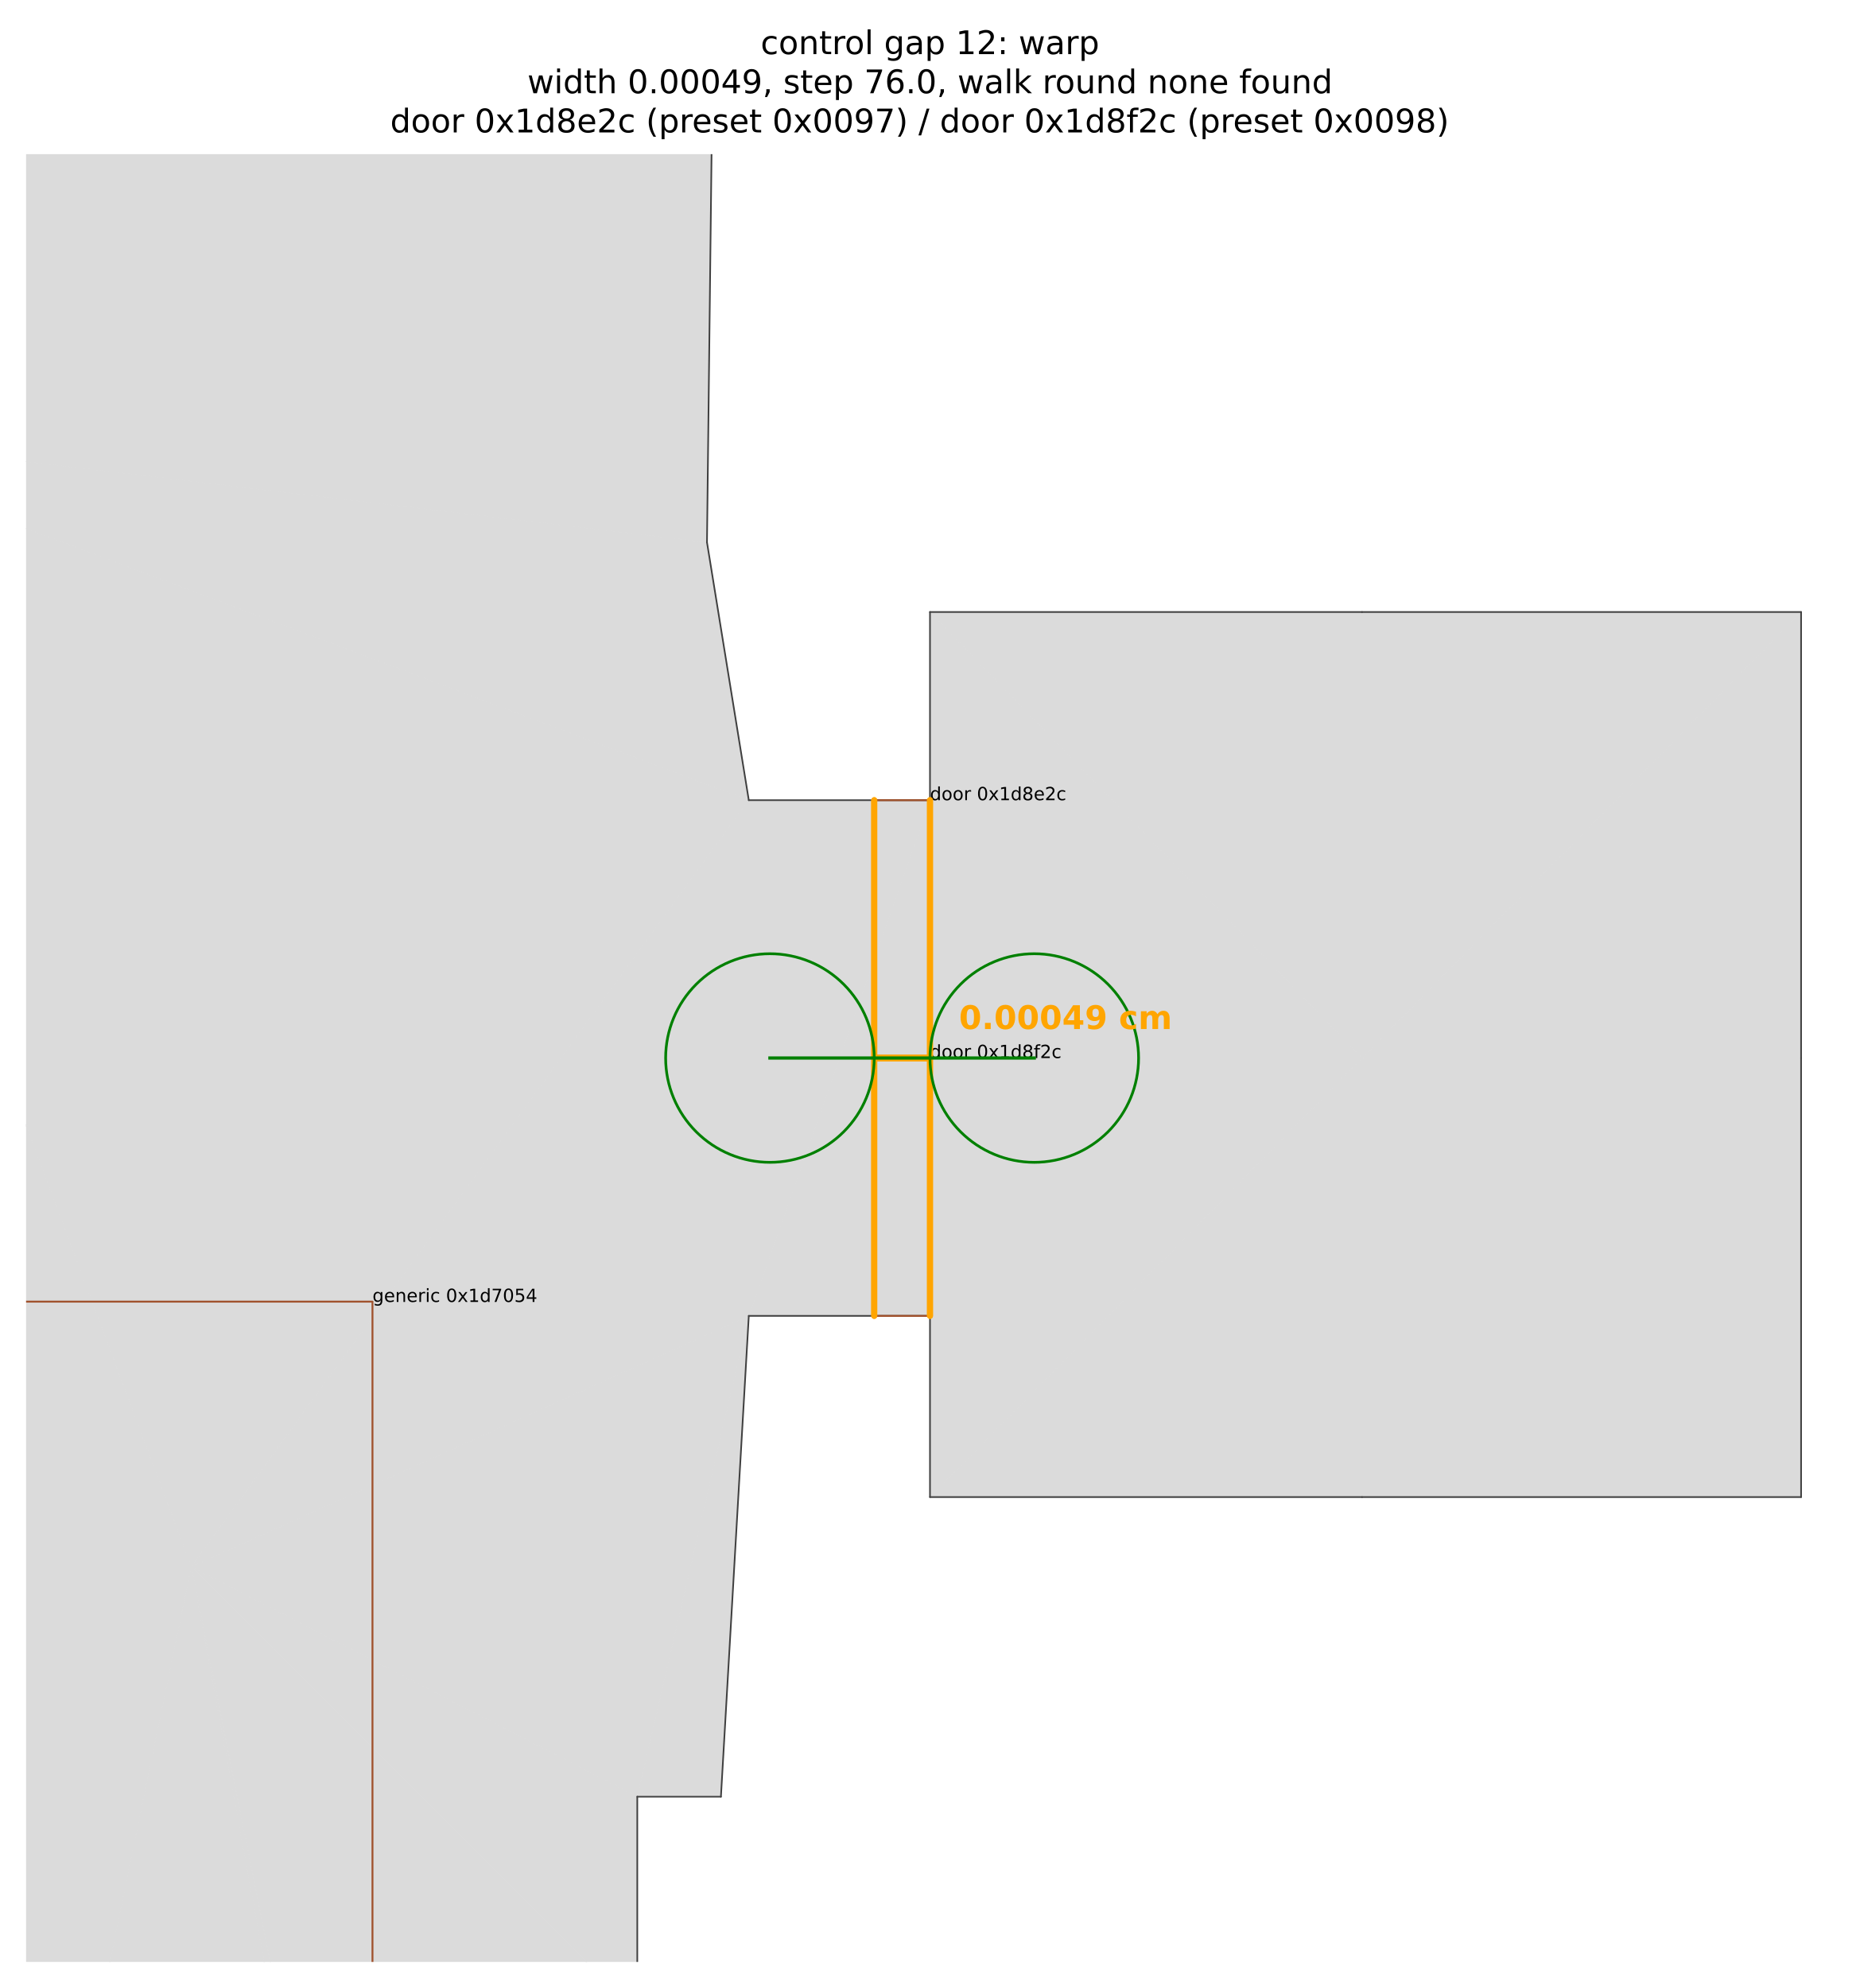
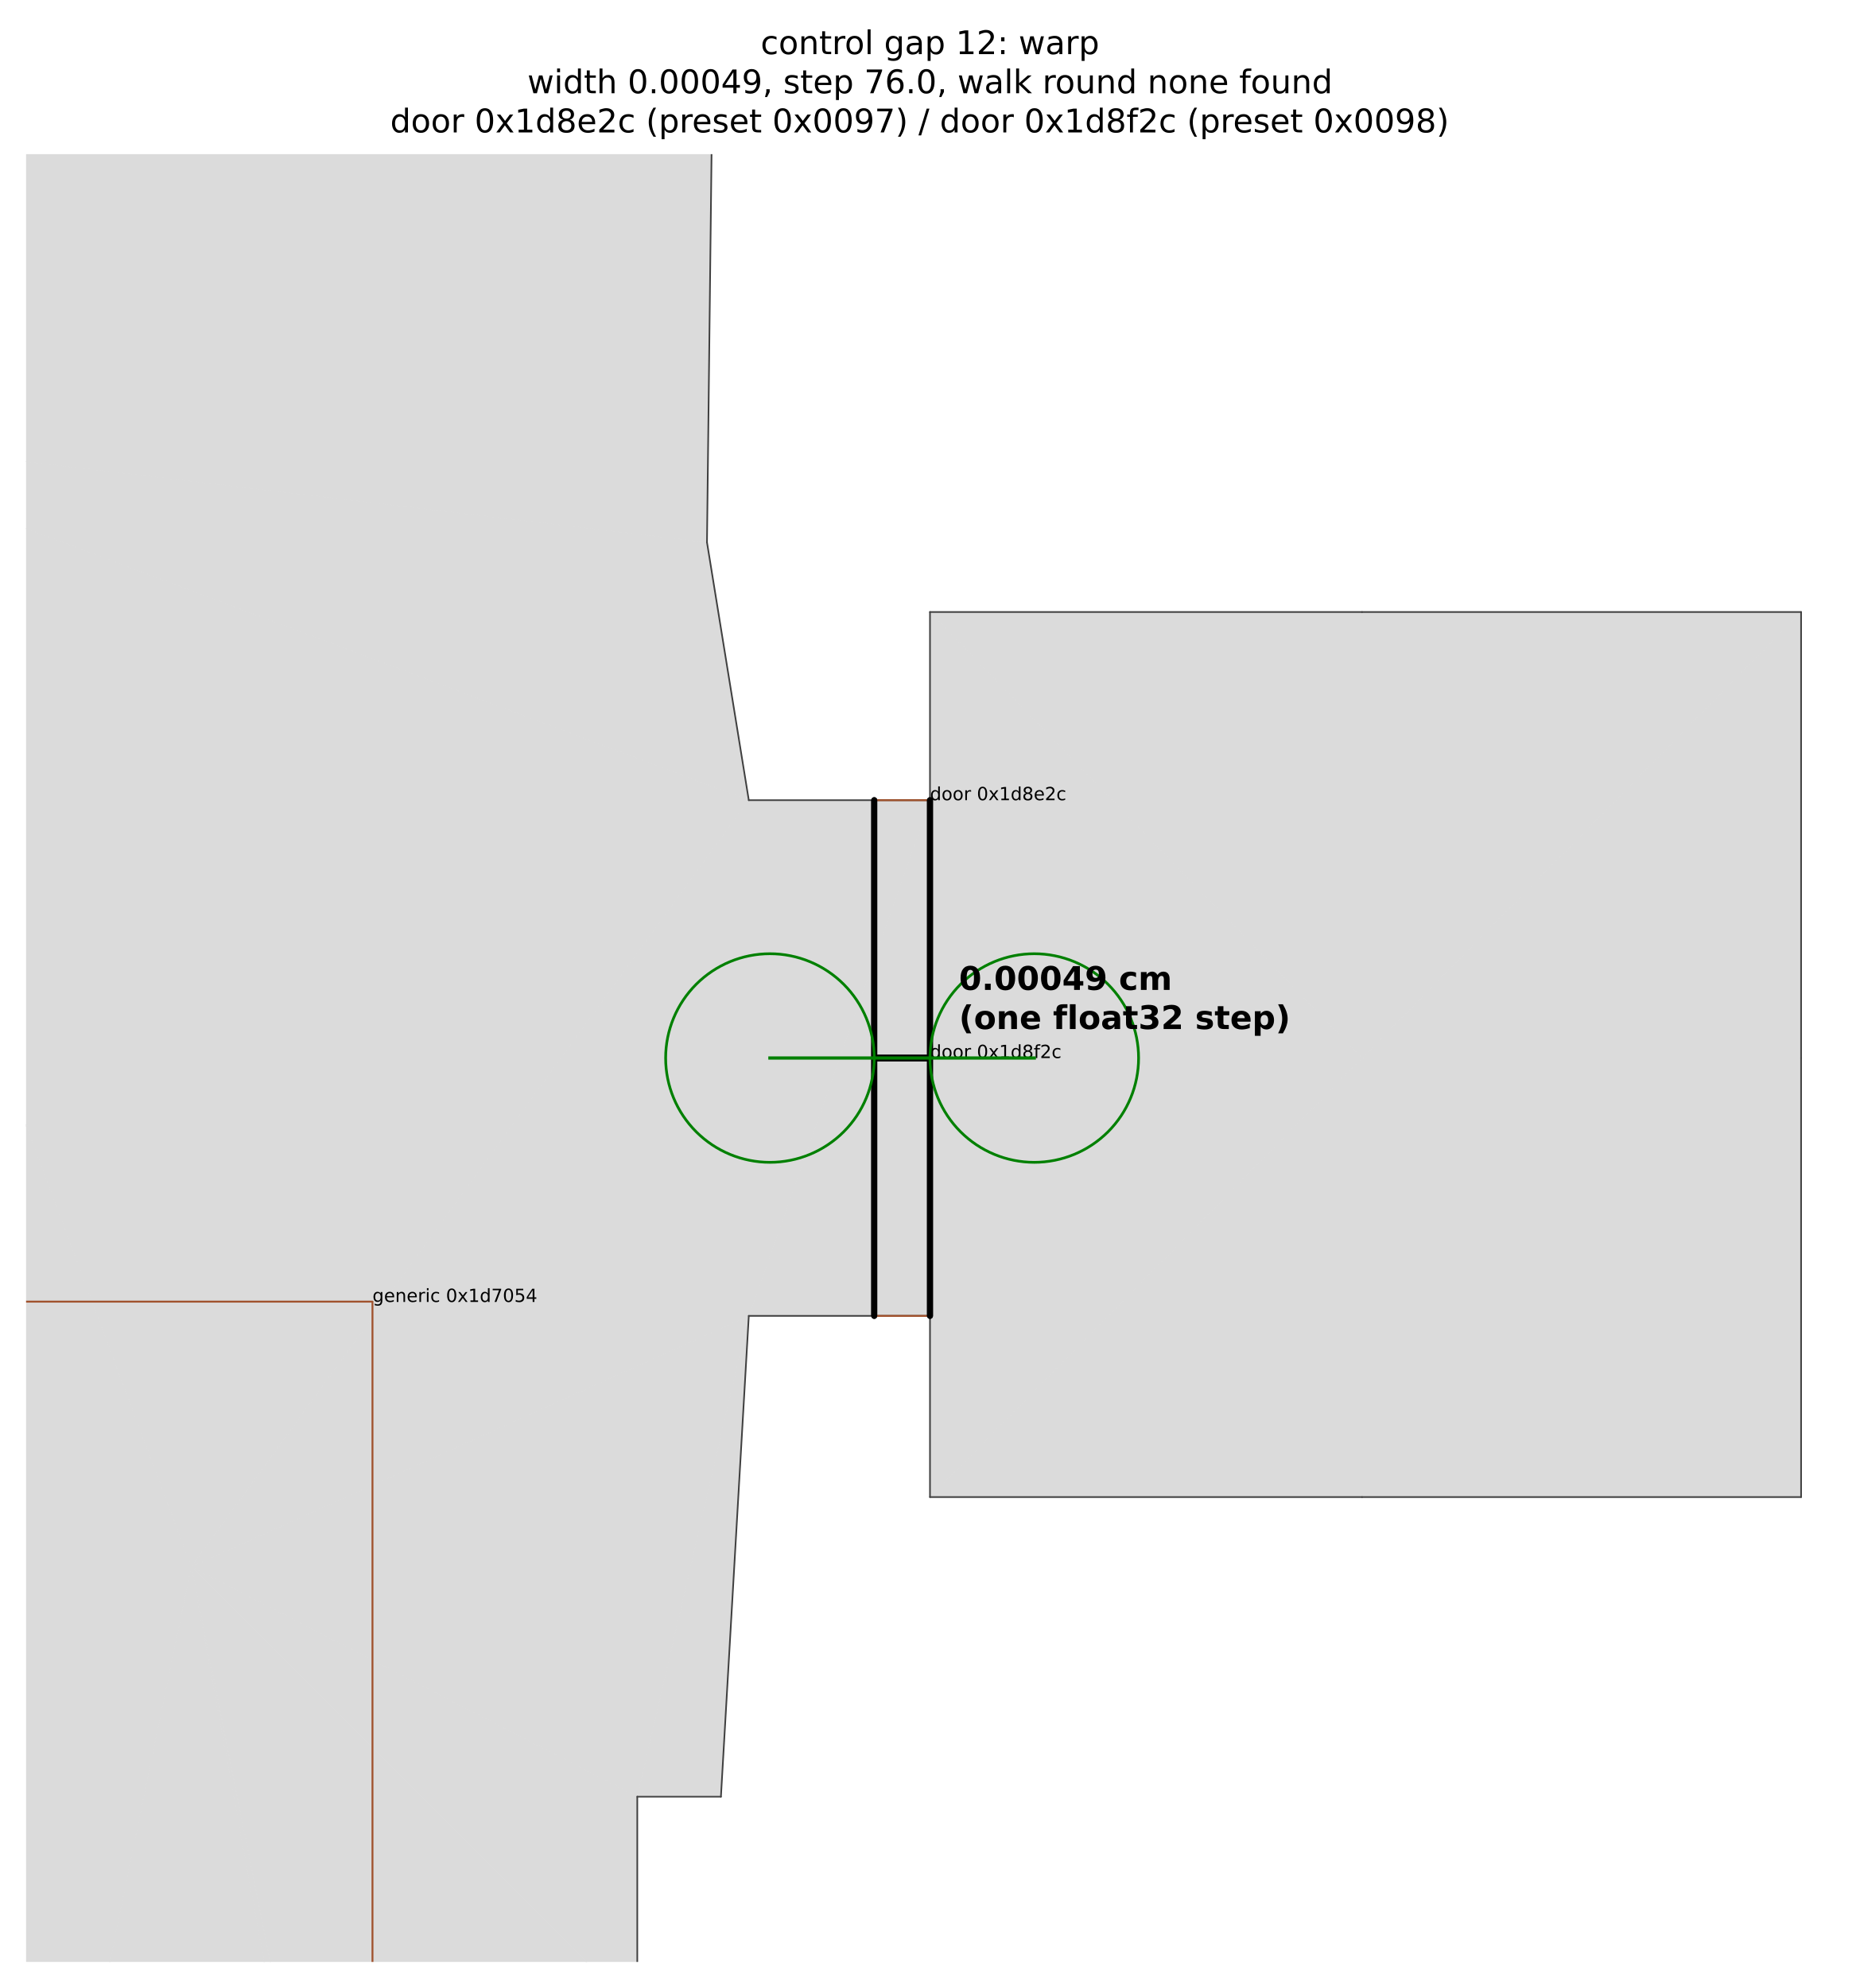
<svg xmlns="http://www.w3.org/2000/svg" width="513.36pt" height="548.704pt" viewBox="0 0 513.36 548.704" version="1.1">
  <style>path { vector-effect: non-scaling-stroke; }</style>
  <defs>
    <style type="text/css">*{stroke-linejoin: round; stroke-linecap: butt}</style>
  </defs>
  <g id="figure_1">
    <g id="patch_1">
      <path d="M 0 548.704  L 513.36 548.704  L 513.36 0  L 0 0  z " style="fill: #ffffff" />
    </g>
    <g id="axes_1">
      <g id="patch_2">
        <path d="M 52.795 432.436  L 206.671 363.192  L 206.671 220.857  z " clip-path="url(#pb5d509a0ce)" style="fill: #dbdbdb; stroke: #dbdbdb; stroke-width: 0.3; stroke-linejoin: miter" />
      </g>
      <g id="patch_3">
        <path d="M 175.895 495.909  L 206.671 363.192  L 52.795 432.436  z " clip-path="url(#pb5d509a0ce)" style="fill: #dbdbdb; stroke: #dbdbdb; stroke-width: 0.3; stroke-linejoin: miter" />
      </g>
      <g id="patch_4">
        <path d="M 375.933 413.201  L 497.11 413.201  L 375.933 292.025  z " clip-path="url(#pb5d509a0ce)" style="fill: #dbdbdb; stroke: #dbdbdb; stroke-width: 0.3; stroke-linejoin: miter" />
      </g>
      <g id="patch_5">
        <path d="M -174.171 -173.448  L -64.535 118.915  L 175.895 -177.295  z " clip-path="url(#pb5d509a0ce)" style="fill: #dbdbdb; stroke: #dbdbdb; stroke-width: 0.3; stroke-linejoin: miter" />
      </g>
      <g id="patch_6">
        <path d="M 375.933 292.025  L 497.11 168.924  L 375.933 168.924  z " clip-path="url(#pb5d509a0ce)" style="fill: #dbdbdb; stroke: #dbdbdb; stroke-width: 0.3; stroke-linejoin: miter" />
      </g>
      <g id="patch_7">
        <path d="M 256.68 413.201  L 375.933 413.201  L 375.933 292.025  z " clip-path="url(#pb5d509a0ce)" style="fill: #dbdbdb; stroke: #dbdbdb; stroke-width: 0.3; stroke-linejoin: miter" />
      </g>
      <g id="patch_8">
        <path d="M 175.895 495.909  L 198.977 495.909  L 206.671 363.192  z " clip-path="url(#pb5d509a0ce)" style="fill: #dbdbdb; stroke: #dbdbdb; stroke-width: 0.3; stroke-linejoin: miter" />
      </g>
      <g id="patch_9">
        <path d="M -64.535 118.915  L 206.671 220.857  L 195.13 149.69  z " clip-path="url(#pb5d509a0ce)" style="fill: #dbdbdb; stroke: #dbdbdb; stroke-width: 0.3; stroke-linejoin: miter" />
      </g>
      <g id="patch_10">
        <path d="M 52.795 432.436  L 154.738 984.463  L 154.738 942.148  z " clip-path="url(#pb5d509a0ce)" style="fill: #dbdbdb; stroke: #dbdbdb; stroke-width: 0.3; stroke-linejoin: miter" />
      </g>
      <g id="patch_11">
        <path d="M -64.535 118.915  L 198.977 -177.295  L 175.895 -177.295  z " clip-path="url(#pb5d509a0ce)" style="fill: #dbdbdb; stroke: #dbdbdb; stroke-width: 0.3; stroke-linejoin: miter" />
      </g>
      <g id="patch_12">
        <path d="M 256.68 168.924  L 375.933 292.025  L 375.933 168.924  z " clip-path="url(#pb5d509a0ce)" style="fill: #dbdbdb; stroke: #dbdbdb; stroke-width: 0.3; stroke-linejoin: miter" />
      </g>
      <g id="patch_13">
        <path d="M 206.671 363.192  L 256.68 220.857  L 206.671 220.857  z " clip-path="url(#pb5d509a0ce)" style="fill: #dbdbdb; stroke: #dbdbdb; stroke-width: 0.3; stroke-linejoin: miter" />
      </g>
      <g id="patch_14">
        <path d="M -64.535 118.915  L 195.13 149.69  L 198.977 -177.295  z " clip-path="url(#pb5d509a0ce)" style="fill: #dbdbdb; stroke: #dbdbdb; stroke-width: 0.3; stroke-linejoin: miter" />
      </g>
      <g id="patch_15">
        <path d="M 256.68 292.025  L 256.68 363.192  L 256.68 413.201  L 375.933 292.025  z " clip-path="url(#pb5d509a0ce)" style="fill: #dbdbdb; stroke: #dbdbdb; stroke-width: 0.3; stroke-linejoin: miter" />
      </g>
      <g id="patch_16">
        <path d="M 497.11 292.025  L 497.11 168.924  L 375.933 292.025  z " clip-path="url(#pb5d509a0ce)" style="fill: #dbdbdb; stroke: #dbdbdb; stroke-width: 0.3; stroke-linejoin: miter" />
      </g>
      <g id="patch_17">
        <path d="M 175.895 555.536  L 175.895 495.909  L 52.795 432.436  z " clip-path="url(#pb5d509a0ce)" style="fill: #dbdbdb; stroke: #dbdbdb; stroke-width: 0.3; stroke-linejoin: miter" />
      </g>
      <g id="patch_18">
        <path d="M 52.795 432.436  L -58.764 972.923  L 154.738 984.463  z " clip-path="url(#pb5d509a0ce)" style="fill: #dbdbdb; stroke: #dbdbdb; stroke-width: 0.3; stroke-linejoin: miter" />
      </g>
      <g id="patch_19">
        <path d="M 206.671 363.192  L 256.68 363.192  L 256.68 292.025  L 256.68 220.857  z " clip-path="url(#pb5d509a0ce)" style="fill: #dbdbdb; stroke: #dbdbdb; stroke-width: 0.3; stroke-linejoin: miter" />
      </g>
      <g id="patch_20">
        <path d="M -64.535 118.915  L 52.795 432.436  L 206.671 220.857  z " clip-path="url(#pb5d509a0ce)" style="fill: #dbdbdb; stroke: #dbdbdb; stroke-width: 0.3; stroke-linejoin: miter" />
      </g>
      <g id="patch_21">
        <path d="M 497.11 413.201  L 497.11 292.025  L 375.933 292.025  z " clip-path="url(#pb5d509a0ce)" style="fill: #dbdbdb; stroke: #dbdbdb; stroke-width: 0.3; stroke-linejoin: miter" />
      </g>
      <g id="patch_22">
        <path d="M 154.738 942.148  L 175.895 555.536  L 52.795 432.436  z " clip-path="url(#pb5d509a0ce)" style="fill: #dbdbdb; stroke: #dbdbdb; stroke-width: 0.3; stroke-linejoin: miter" />
      </g>
      <g id="patch_23">
        <path d="M -64.535 118.915  L -58.764 972.923  L 52.795 432.436  z " clip-path="url(#pb5d509a0ce)" style="fill: #dbdbdb; stroke: #dbdbdb; stroke-width: 0.3; stroke-linejoin: miter" />
      </g>
      <g id="patch_24">
        <path d="M 256.68 168.924  L 256.68 220.857  L 256.68 292.025  L 375.933 292.025  z " clip-path="url(#pb5d509a0ce)" style="fill: #dbdbdb; stroke: #dbdbdb; stroke-width: 0.3; stroke-linejoin: miter" />
      </g>
      <g id="line2d_1">
        <path d="M 375.933 413.201  L 497.11 413.201  " clip-path="url(#pb5d509a0ce)" style="fill: none; stroke: #404040; stroke-width: 0.6; stroke-linecap: round" />
      </g>
      <g id="line2d_2">
        <path d="M 497.11 168.924  L 375.933 168.924  " clip-path="url(#pb5d509a0ce)" style="fill: none; stroke: #404040; stroke-width: 0.6; stroke-linecap: round" />
      </g>
      <g id="line2d_3">
        <path d="M 256.68 413.201  L 375.933 413.201  " clip-path="url(#pb5d509a0ce)" style="fill: none; stroke: #404040; stroke-width: 0.6; stroke-linecap: round" />
      </g>
      <g id="line2d_4">
        <path d="M 175.895 495.909  L 198.977 495.909  " clip-path="url(#pb5d509a0ce)" style="fill: none; stroke: #404040; stroke-width: 0.6; stroke-linecap: round" />
      </g>
      <g id="line2d_5">
        <path d="M 198.977 495.909  L 206.671 363.192  " clip-path="url(#pb5d509a0ce)" style="fill: none; stroke: #404040; stroke-width: 0.6; stroke-linecap: round" />
      </g>
      <g id="line2d_6">
        <path d="M 206.671 220.857  L 195.13 149.69  " clip-path="url(#pb5d509a0ce)" style="fill: none; stroke: #404040; stroke-width: 0.6; stroke-linecap: round" />
      </g>
      <g id="line2d_7">
        <path clip-path="url(#pb5d509a0ce)" style="fill: none; stroke: #404040; stroke-width: 0.6; stroke-linecap: round" />
      </g>
      <g id="line2d_8">
        <path clip-path="url(#pb5d509a0ce)" style="fill: none; stroke: #404040; stroke-width: 0.6; stroke-linecap: round" />
      </g>
      <g id="line2d_9">
        <path d="M 375.933 168.924  L 256.68 168.924  " clip-path="url(#pb5d509a0ce)" style="fill: none; stroke: #404040; stroke-width: 0.6; stroke-linecap: round" />
      </g>
      <g id="line2d_10">
        <path d="M 256.68 220.857  L 206.671 220.857  " clip-path="url(#pb5d509a0ce)" style="fill: none; stroke: #404040; stroke-width: 0.6; stroke-linecap: round" />
      </g>
      <g id="line2d_11">
        <path d="M 195.13 149.69  L 196.903 -1  " clip-path="url(#pb5d509a0ce)" style="fill: none; stroke: #404040; stroke-width: 0.6; stroke-linecap: round" />
      </g>
      <g id="line2d_12">
        <path d="M 256.68 363.192  L 256.68 413.201  " clip-path="url(#pb5d509a0ce)" style="fill: none; stroke: #404040; stroke-width: 0.6; stroke-linecap: round" />
      </g>
      <g id="line2d_13">
        <path d="M 497.11 292.025  L 497.11 168.924  " clip-path="url(#pb5d509a0ce)" style="fill: none; stroke: #404040; stroke-width: 0.6; stroke-linecap: round" />
      </g>
      <g id="line2d_14">
        <path d="M 175.895 549.704  L 175.895 495.909  " clip-path="url(#pb5d509a0ce)" style="fill: none; stroke: #404040; stroke-width: 0.6; stroke-linecap: round" />
      </g>
      <g id="line2d_15">
        <path clip-path="url(#pb5d509a0ce)" style="fill: none; stroke: #404040; stroke-width: 0.6; stroke-linecap: round" />
      </g>
      <g id="line2d_16">
        <path d="M 206.671 363.192  L 256.68 363.192  " clip-path="url(#pb5d509a0ce)" style="fill: none; stroke: #404040; stroke-width: 0.6; stroke-linecap: round" />
      </g>
      <g id="line2d_17">
        <path d="M 497.11 413.201  L 497.11 292.025  " clip-path="url(#pb5d509a0ce)" style="fill: none; stroke: #404040; stroke-width: 0.6; stroke-linecap: round" />
      </g>
      <g id="line2d_18">
        <path d="M 256.68 168.924  L 256.68 220.857  " clip-path="url(#pb5d509a0ce)" style="fill: none; stroke: #404040; stroke-width: 0.6; stroke-linecap: round" />
      </g>
      <g id="line2d_19">
        <path d="M 256.68 292.025  L 256.68 363.192  L 241.292 363.192  L 241.292 292.025  L 256.68 292.025  " clip-path="url(#pb5d509a0ce)" style="fill: none; stroke: #a0522d; stroke-width: 0.7; stroke-linecap: square" />
      </g>
      <g id="text_1">
        <g clip-path="url(#pb5d509a0ce)">
          <text style="font-size: 5px; font-family: 'DejaVu Sans', 'Bitstream Vera Sans', 'Computer Modern Sans Serif', 'Lucida Grande', 'Verdana', 'Geneva', 'Lucid', 'Arial', 'Helvetica', 'Avant Garde', sans-serif; text-anchor: start" x="256.68" y="292.025" transform="rotate(-0 256.68 292.0246)">door 0x1d8f2c</text>
        </g>
      </g>
      <g id="line2d_20">
        <path clip-path="url(#pb5d509a0ce)" style="fill: none; stroke: #a0522d; stroke-width: 0.7; stroke-linecap: square" />
      </g>
      <g id="text_2">
        <g clip-path="url(#pb5d509a0ce)">
          <text style="font-size: 5px; font-family: 'DejaVu Sans', 'Bitstream Vera Sans', 'Computer Modern Sans Serif', 'Lucida Grande', 'Verdana', 'Geneva', 'Lucid', 'Arial', 'Helvetica', 'Avant Garde', sans-serif; text-anchor: start" x="-133.718" y="-413.878" transform="rotate(-0 -133.7179 -413.8783)">generic 0x1d6dd4</text>
        </g>
      </g>
      <g id="line2d_21">
        <path d="M 102.806 359.345  L 102.805 549.704  M -1 359.265  L 102.806 359.266  L 102.806 359.345  " clip-path="url(#pb5d509a0ce)" style="fill: none; stroke: #a0522d; stroke-width: 0.7; stroke-linecap: square" />
      </g>
      <g id="text_3">
        <g clip-path="url(#pb5d509a0ce)">
          <text style="font-size: 5px; font-family: 'DejaVu Sans', 'Bitstream Vera Sans', 'Computer Modern Sans Serif', 'Lucida Grande', 'Verdana', 'Geneva', 'Lucid', 'Arial', 'Helvetica', 'Avant Garde', sans-serif; text-anchor: start" x="102.806" y="359.345" transform="rotate(-0 102.8061 359.3451)">generic 0x1d7054</text>
        </g>
      </g>
      <g id="line2d_22">
        <path d="M 256.68 220.857  L 256.68 292.024  L 241.292 292.024  L 241.292 220.857  L 256.68 220.857  " clip-path="url(#pb5d509a0ce)" style="fill: none; stroke: #a0522d; stroke-width: 0.7; stroke-linecap: square" />
      </g>
      <g id="text_4">
        <g clip-path="url(#pb5d509a0ce)">
          <text style="font-size: 5px; font-family: 'DejaVu Sans', 'Bitstream Vera Sans', 'Computer Modern Sans Serif', 'Lucida Grande', 'Verdana', 'Geneva', 'Lucid', 'Arial', 'Helvetica', 'Avant Garde', sans-serif; text-anchor: start" x="256.68" y="220.857" transform="rotate(-0 256.68 220.8571)">door 0x1d8e2c</text>
        </g>
      </g>
      <g id="text_5">
        <text style="font-size: 9px; font-family: 'DejaVu Sans', 'Bitstream Vera Sans', 'Computer Modern Sans Serif', 'Lucida Grande', 'Verdana', 'Geneva', 'Lucid', 'Arial', 'Helvetica', 'Avant Garde', sans-serif" transform="translate(209.9334 14.93947)">control gap 12: warp</text>
        <text style="font-size: 9px; font-family: 'DejaVu Sans', 'Bitstream Vera Sans', 'Computer Modern Sans Serif', 'Lucida Grande', 'Verdana', 'Geneva', 'Lucid', 'Arial', 'Helvetica', 'Avant Garde', sans-serif" transform="translate(145.5602 25.74193)">width 0.00049, step 76.0, walk round none found</text>
        <text style="font-size: 9px; font-family: 'DejaVu Sans', 'Bitstream Vera Sans', 'Computer Modern Sans Serif', 'Lucida Grande', 'Verdana', 'Geneva', 'Lucid', 'Arial', 'Helvetica', 'Avant Garde', sans-serif" transform="translate(107.6998 36.5444)">door 0x1d8e2c (preset 0x0097)  /  door 0x1d8f2c (preset 0x0098)</text>
      </g>
      <g id="line2d_23">
-         <path d="M 256.68 220.857  L 256.68 292.024  " clip-path="url(#pb5d509a0ce)" style="fill: none; stroke: #ffa500; stroke-width: 2.2; stroke-linecap: round" />
+         <path d="M 256.68 220.857  L 256.68 292.024  " clip-path="url(#pb5d509a0ce)" style="fill: none; stroke: #000000; stroke-width: 2.2; stroke-linecap: round" />
      </g>
      <g id="line2d_24">
-         <path d="M 256.68 292.025  L 256.68 363.192  " clip-path="url(#pb5d509a0ce)" style="fill: none; stroke: #ffa500; stroke-width: 2.2; stroke-linecap: round" />
+         <path d="M 256.68 292.025  L 256.68 363.192  " clip-path="url(#pb5d509a0ce)" style="fill: none; stroke: #000000; stroke-width: 2.2; stroke-linecap: round" />
      </g>
      <g id="line2d_25">
-         <path d="M 256.68 220.857  L 256.68 292.024  " clip-path="url(#pb5d509a0ce)" style="fill: none; stroke: #ffa500; stroke-width: 2.2; stroke-linecap: round" />
+         <path d="M 256.68 220.857  L 256.68 292.024  " clip-path="url(#pb5d509a0ce)" style="fill: none; stroke: #000000; stroke-width: 2.2; stroke-linecap: round" />
      </g>
      <g id="line2d_26">
-         <path d="M 241.292 292.025  L 256.68 292.025  " clip-path="url(#pb5d509a0ce)" style="fill: none; stroke: #ffa500; stroke-width: 2.2; stroke-linecap: round" />
+         <path d="M 241.292 292.025  L 256.68 292.025  " clip-path="url(#pb5d509a0ce)" style="fill: none; stroke: #000000; stroke-width: 2.2; stroke-linecap: round" />
      </g>
      <g id="line2d_27">
-         <path d="M 256.68 292.024  L 241.292 292.024  " clip-path="url(#pb5d509a0ce)" style="fill: none; stroke: #ffa500; stroke-width: 2.2; stroke-linecap: round" />
+         <path d="M 256.68 292.024  L 241.292 292.024  " clip-path="url(#pb5d509a0ce)" style="fill: none; stroke: #000000; stroke-width: 2.2; stroke-linecap: round" />
      </g>
      <g id="line2d_28">
-         <path d="M 256.68 292.025  L 256.68 363.192  " clip-path="url(#pb5d509a0ce)" style="fill: none; stroke: #ffa500; stroke-width: 2.2; stroke-linecap: round" />
+         <path d="M 256.68 292.025  L 256.68 363.192  " clip-path="url(#pb5d509a0ce)" style="fill: none; stroke: #000000; stroke-width: 2.2; stroke-linecap: round" />
      </g>
      <g id="line2d_29">
-         <path d="M 256.68 292.024  L 241.292 292.024  " clip-path="url(#pb5d509a0ce)" style="fill: none; stroke: #ffa500; stroke-width: 2.2; stroke-linecap: round" />
+         <path d="M 256.68 292.024  L 241.292 292.024  " clip-path="url(#pb5d509a0ce)" style="fill: none; stroke: #000000; stroke-width: 2.2; stroke-linecap: round" />
      </g>
      <g id="line2d_30">
-         <path d="M 241.292 363.192  L 241.292 292.025  " clip-path="url(#pb5d509a0ce)" style="fill: none; stroke: #ffa500; stroke-width: 2.2; stroke-linecap: round" />
+         <path d="M 241.292 363.192  L 241.292 292.025  " clip-path="url(#pb5d509a0ce)" style="fill: none; stroke: #000000; stroke-width: 2.2; stroke-linecap: round" />
      </g>
      <g id="line2d_31">
-         <path d="M 256.68 292.024  L 241.292 292.024  " clip-path="url(#pb5d509a0ce)" style="fill: none; stroke: #ffa500; stroke-width: 2.2; stroke-linecap: round" />
+         <path d="M 256.68 292.024  L 241.292 292.024  " clip-path="url(#pb5d509a0ce)" style="fill: none; stroke: #000000; stroke-width: 2.2; stroke-linecap: round" />
      </g>
      <g id="line2d_32">
-         <path d="M 241.292 292.025  L 256.68 292.025  " clip-path="url(#pb5d509a0ce)" style="fill: none; stroke: #ffa500; stroke-width: 2.2; stroke-linecap: round" />
+         <path d="M 241.292 292.025  L 256.68 292.025  " clip-path="url(#pb5d509a0ce)" style="fill: none; stroke: #000000; stroke-width: 2.2; stroke-linecap: round" />
      </g>
      <g id="line2d_33">
-         <path d="M 241.292 292.024  L 241.292 220.857  " clip-path="url(#pb5d509a0ce)" style="fill: none; stroke: #ffa500; stroke-width: 2.2; stroke-linecap: round" />
+         <path d="M 241.292 292.024  L 241.292 220.857  " clip-path="url(#pb5d509a0ce)" style="fill: none; stroke: #000000; stroke-width: 2.2; stroke-linecap: round" />
      </g>
      <g id="line2d_34">
-         <path d="M 241.292 363.192  L 241.292 292.025  " clip-path="url(#pb5d509a0ce)" style="fill: none; stroke: #ffa500; stroke-width: 2.2; stroke-linecap: round" />
+         <path d="M 241.292 363.192  L 241.292 292.025  " clip-path="url(#pb5d509a0ce)" style="fill: none; stroke: #000000; stroke-width: 2.2; stroke-linecap: round" />
      </g>
      <g id="line2d_35">
-         <path d="M 241.292 292.024  L 241.292 220.857  " clip-path="url(#pb5d509a0ce)" style="fill: none; stroke: #ffa500; stroke-width: 2.2; stroke-linecap: round" />
+         <path d="M 241.292 292.024  L 241.292 220.857  " clip-path="url(#pb5d509a0ce)" style="fill: none; stroke: #000000; stroke-width: 2.2; stroke-linecap: round" />
      </g>
      <g id="line2d_36">
-         <path d="M 241.292 292.025  L 256.68 292.025  " clip-path="url(#pb5d509a0ce)" style="fill: none; stroke: #ffa500; stroke-width: 2.2; stroke-linecap: round" />
+         <path d="M 241.292 292.025  L 256.68 292.025  " clip-path="url(#pb5d509a0ce)" style="fill: none; stroke: #000000; stroke-width: 2.2; stroke-linecap: round" />
      </g>
      <g id="line2d_37">
-         <path d="M 256.68 292.024  L 256.68 292.025  " clip-path="url(#pb5d509a0ce)" style="fill: none; stroke-dasharray: 1,1.65; stroke-dashoffset: 0; stroke: #ffa500" />
+         <path d="M 256.68 292.024  L 256.68 292.025  " clip-path="url(#pb5d509a0ce)" style="fill: none; stroke-dasharray: 1,1.65; stroke-dashoffset: 0; stroke: #000000" />
      </g>
      <g id="line2d_38">
-         <path d="M 256.68 292.024  L 256.68 292.025  " clip-path="url(#pb5d509a0ce)" style="fill: none; stroke-dasharray: 1,1.65; stroke-dashoffset: 0; stroke: #ffa500" />
+         <path d="M 256.68 292.024  L 256.68 292.025  " clip-path="url(#pb5d509a0ce)" style="fill: none; stroke-dasharray: 1,1.65; stroke-dashoffset: 0; stroke: #000000" />
      </g>
      <g id="line2d_39">
-         <path d="M 256.68 292.024  L 256.68 292.025  " clip-path="url(#pb5d509a0ce)" style="fill: none; stroke-dasharray: 1,1.65; stroke-dashoffset: 0; stroke: #ffa500" />
+         <path d="M 256.68 292.024  L 256.68 292.025  " clip-path="url(#pb5d509a0ce)" style="fill: none; stroke-dasharray: 1,1.65; stroke-dashoffset: 0; stroke: #000000" />
      </g>
      <g id="line2d_40">
-         <path d="M 241.292 292.024  L 241.292 292.025  " clip-path="url(#pb5d509a0ce)" style="fill: none; stroke-dasharray: 1,1.65; stroke-dashoffset: 0; stroke: #ffa500" />
+         <path d="M 241.292 292.024  L 241.292 292.025  " clip-path="url(#pb5d509a0ce)" style="fill: none; stroke-dasharray: 1,1.65; stroke-dashoffset: 0; stroke: #000000" />
      </g>
      <g id="line2d_41">
-         <path d="M 248.986 292.024  L 248.986 292.025  " clip-path="url(#pb5d509a0ce)" style="fill: none; stroke-dasharray: 1,1.65; stroke-dashoffset: 0; stroke: #ffa500" />
+         <path d="M 248.986 292.024  L 248.986 292.025  " clip-path="url(#pb5d509a0ce)" style="fill: none; stroke-dasharray: 1,1.65; stroke-dashoffset: 0; stroke: #000000" />
      </g>
      <g id="line2d_42">
-         <path d="M 241.292 292.024  L 241.292 292.025  " clip-path="url(#pb5d509a0ce)" style="fill: none; stroke-dasharray: 1,1.65; stroke-dashoffset: 0; stroke: #ffa500" />
+         <path d="M 241.292 292.024  L 241.292 292.025  " clip-path="url(#pb5d509a0ce)" style="fill: none; stroke-dasharray: 1,1.65; stroke-dashoffset: 0; stroke: #000000" />
      </g>
      <g id="line2d_43">
-         <path d="M 241.292 292.024  L 241.292 292.025  " clip-path="url(#pb5d509a0ce)" style="fill: none; stroke-dasharray: 1,1.65; stroke-dashoffset: 0; stroke: #ffa500" />
+         <path d="M 241.292 292.024  L 241.292 292.025  " clip-path="url(#pb5d509a0ce)" style="fill: none; stroke-dasharray: 1,1.65; stroke-dashoffset: 0; stroke: #000000" />
      </g>
      <g id="line2d_44">
        <path d="M 285.467 292.024  L 212.506 292.024  " clip-path="url(#pb5d509a0ce)" style="fill: none; stroke: #008000; stroke-width: 1.2; stroke-linecap: square" />
      </g>
      <g id="patch_25">
        <path d="M 285.467 320.811  C 293.101 320.811 300.423 317.777 305.822 312.379  C 311.22 306.981 314.253 299.659 314.253 292.024  C 314.253 284.39 311.22 277.068 305.822 271.67  C 300.423 266.271 293.101 263.238 285.467 263.238  C 277.832 263.238 270.51 266.271 265.112 271.67  C 259.714 277.068 256.68 284.39 256.68 292.024  C 256.68 299.659 259.714 306.981 265.112 312.379  C 270.51 317.777 277.832 320.811 285.467 320.811  L 285.467 320.811  z " clip-path="url(#pb5d509a0ce)" style="fill: none; stroke: #008000; stroke-linejoin: miter" />
      </g>
      <g id="patch_26">
        <path d="M 212.506 320.811  C 220.14 320.811 227.463 317.777 232.861 312.379  C 238.259 306.981 241.292 299.659 241.292 292.024  C 241.292 284.39 238.259 277.068 232.861 271.67  C 227.463 266.271 220.14 263.238 212.506 263.238  C 204.872 263.238 197.549 266.271 192.151 271.67  C 186.753 277.068 183.72 284.39 183.72 292.024  C 183.72 299.659 186.753 306.981 192.151 312.379  C 197.549 317.777 204.872 320.811 212.506 320.811  L 212.506 320.811  z " clip-path="url(#pb5d509a0ce)" style="fill: none; stroke: #008000; stroke-linejoin: miter" />
      </g>
      <g id="text_6">
-         <text style="font-weight: 700; font-size: 9px; font-family: 'DejaVu Sans', 'Bitstream Vera Sans', 'Computer Modern Sans Serif', 'Lucida Grande', 'Verdana', 'Geneva', 'Lucid', 'Arial', 'Helvetica', 'Avant Garde', sans-serif; text-anchor: start; fill: #ffa500" x="264.68" y="284.024" transform="rotate(-0 264.68 284.0244)">0.00049 cm</text>
+         <text style="font-weight: 700; font-size: 9px; font-family: 'DejaVu Sans', 'Bitstream Vera Sans', 'Computer Modern Sans Serif', 'Lucida Grande', 'Verdana', 'Geneva', 'Lucid', 'Arial', 'Helvetica', 'Avant Garde', sans-serif" transform="translate(264.68 273.2219)">0.00049 cm</text>
+         <text style="font-weight: 700; font-size: 9px; font-family: 'DejaVu Sans', 'Bitstream Vera Sans', 'Computer Modern Sans Serif', 'Lucida Grande', 'Verdana', 'Geneva', 'Lucid', 'Arial', 'Helvetica', 'Avant Garde', sans-serif" transform="translate(264.68 284.0244)">(one float32 step)</text>
      </g>
    </g>
  </g>
  <defs>
    <clipPath id="pb5d509a0ce">
      <rect x="7.2" y="42.544" width="498.96" height="498.96" />
    </clipPath>
  </defs>
</svg>
